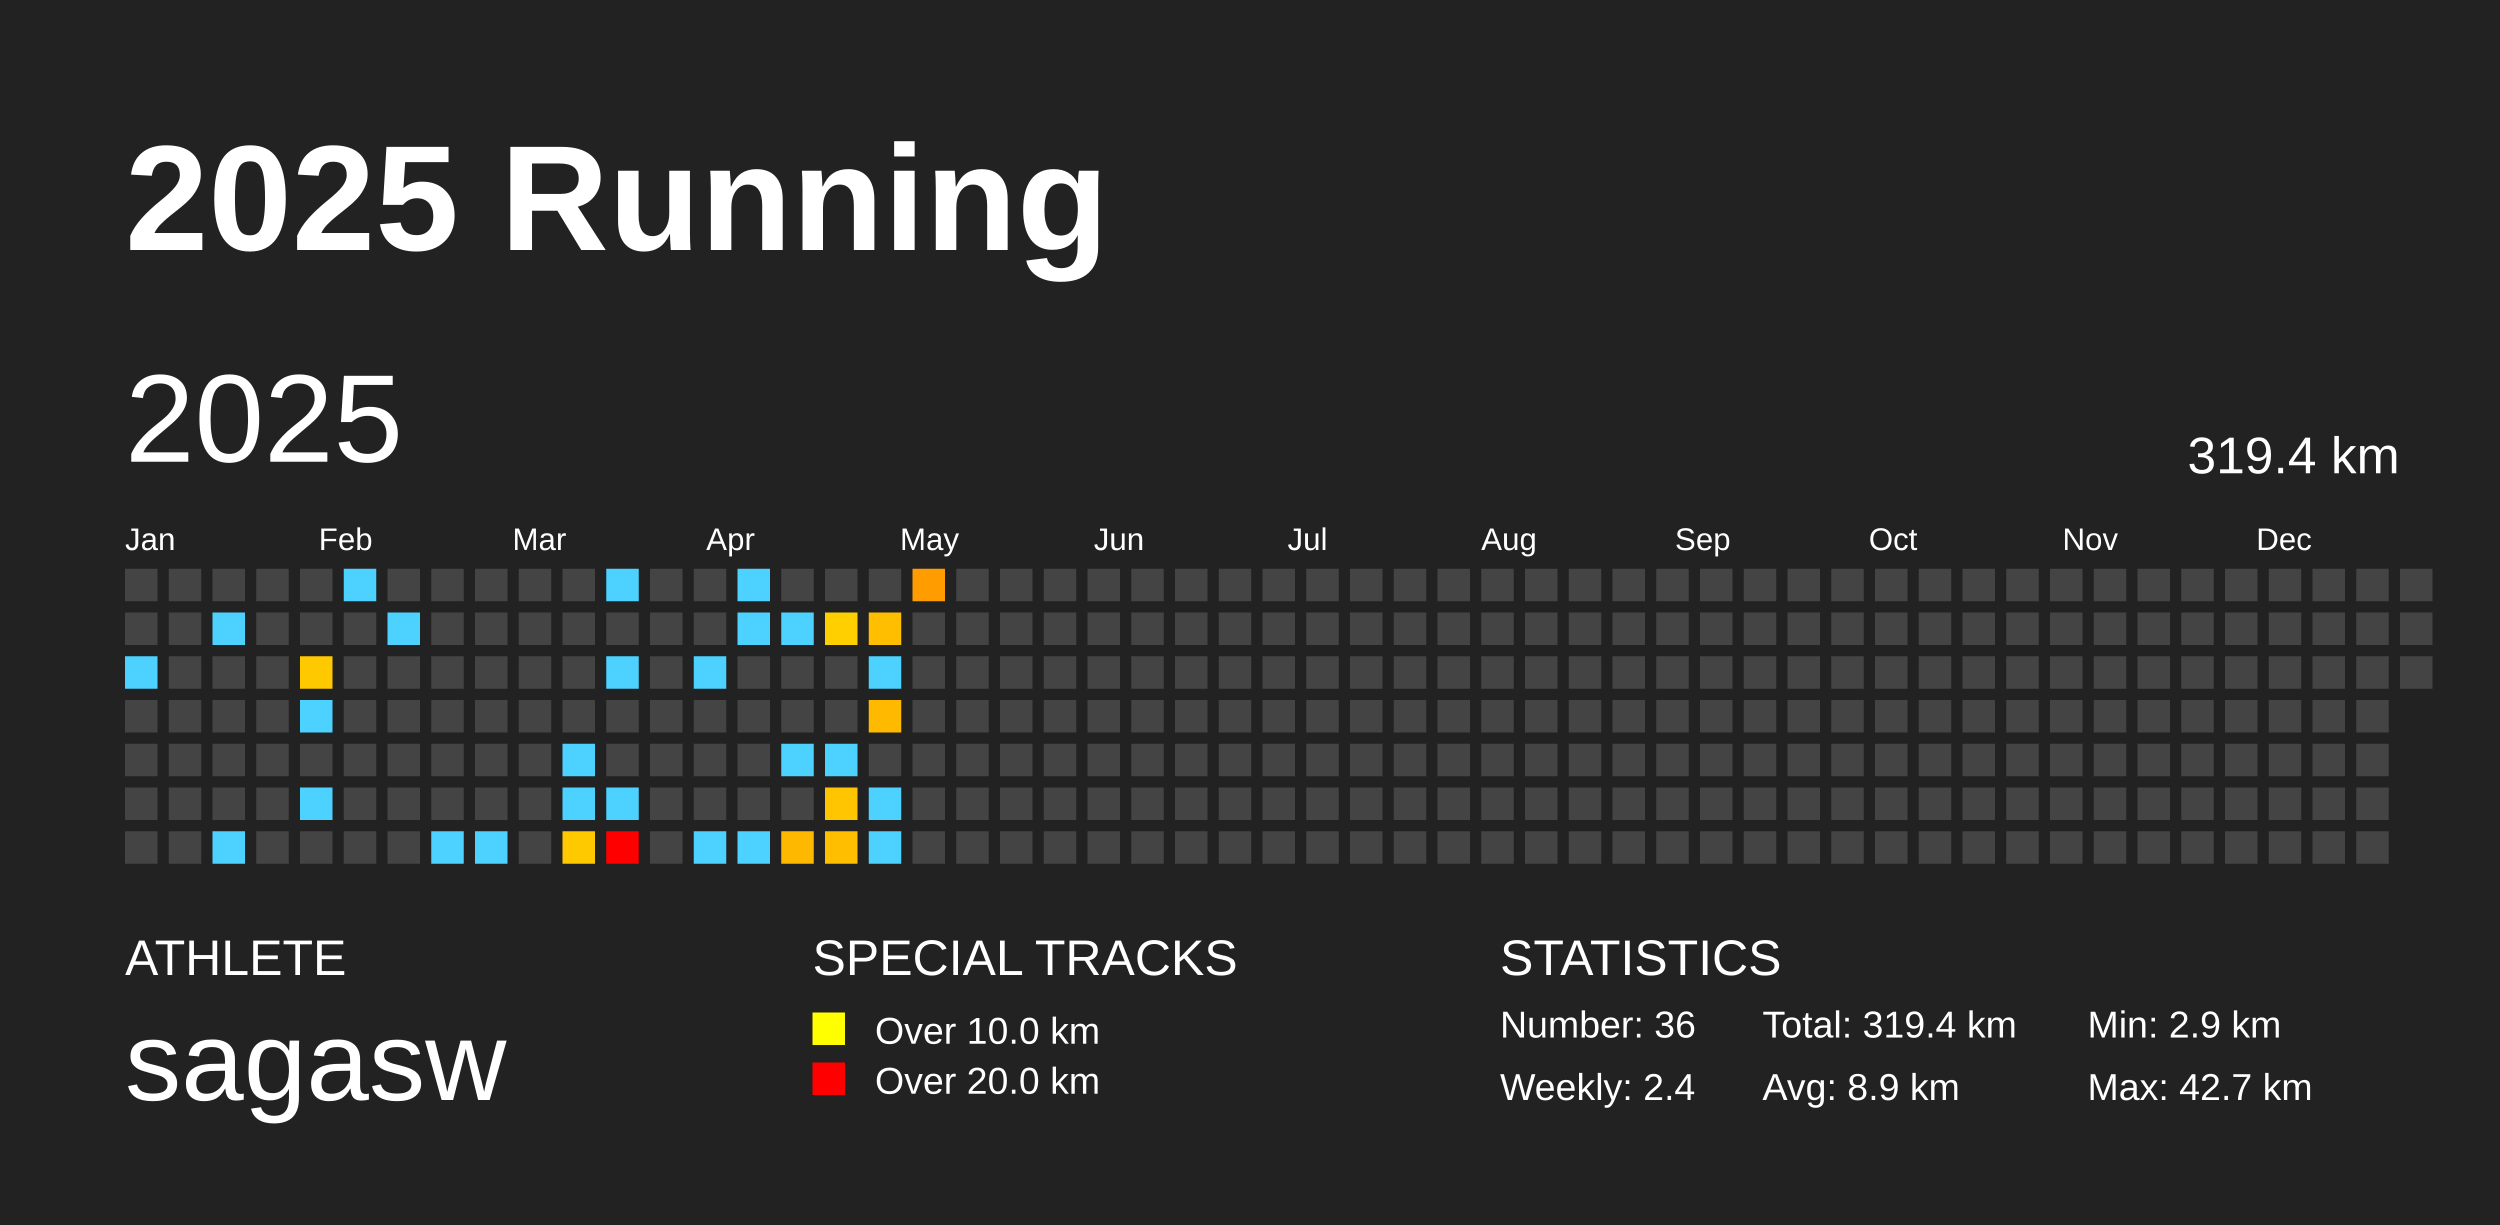
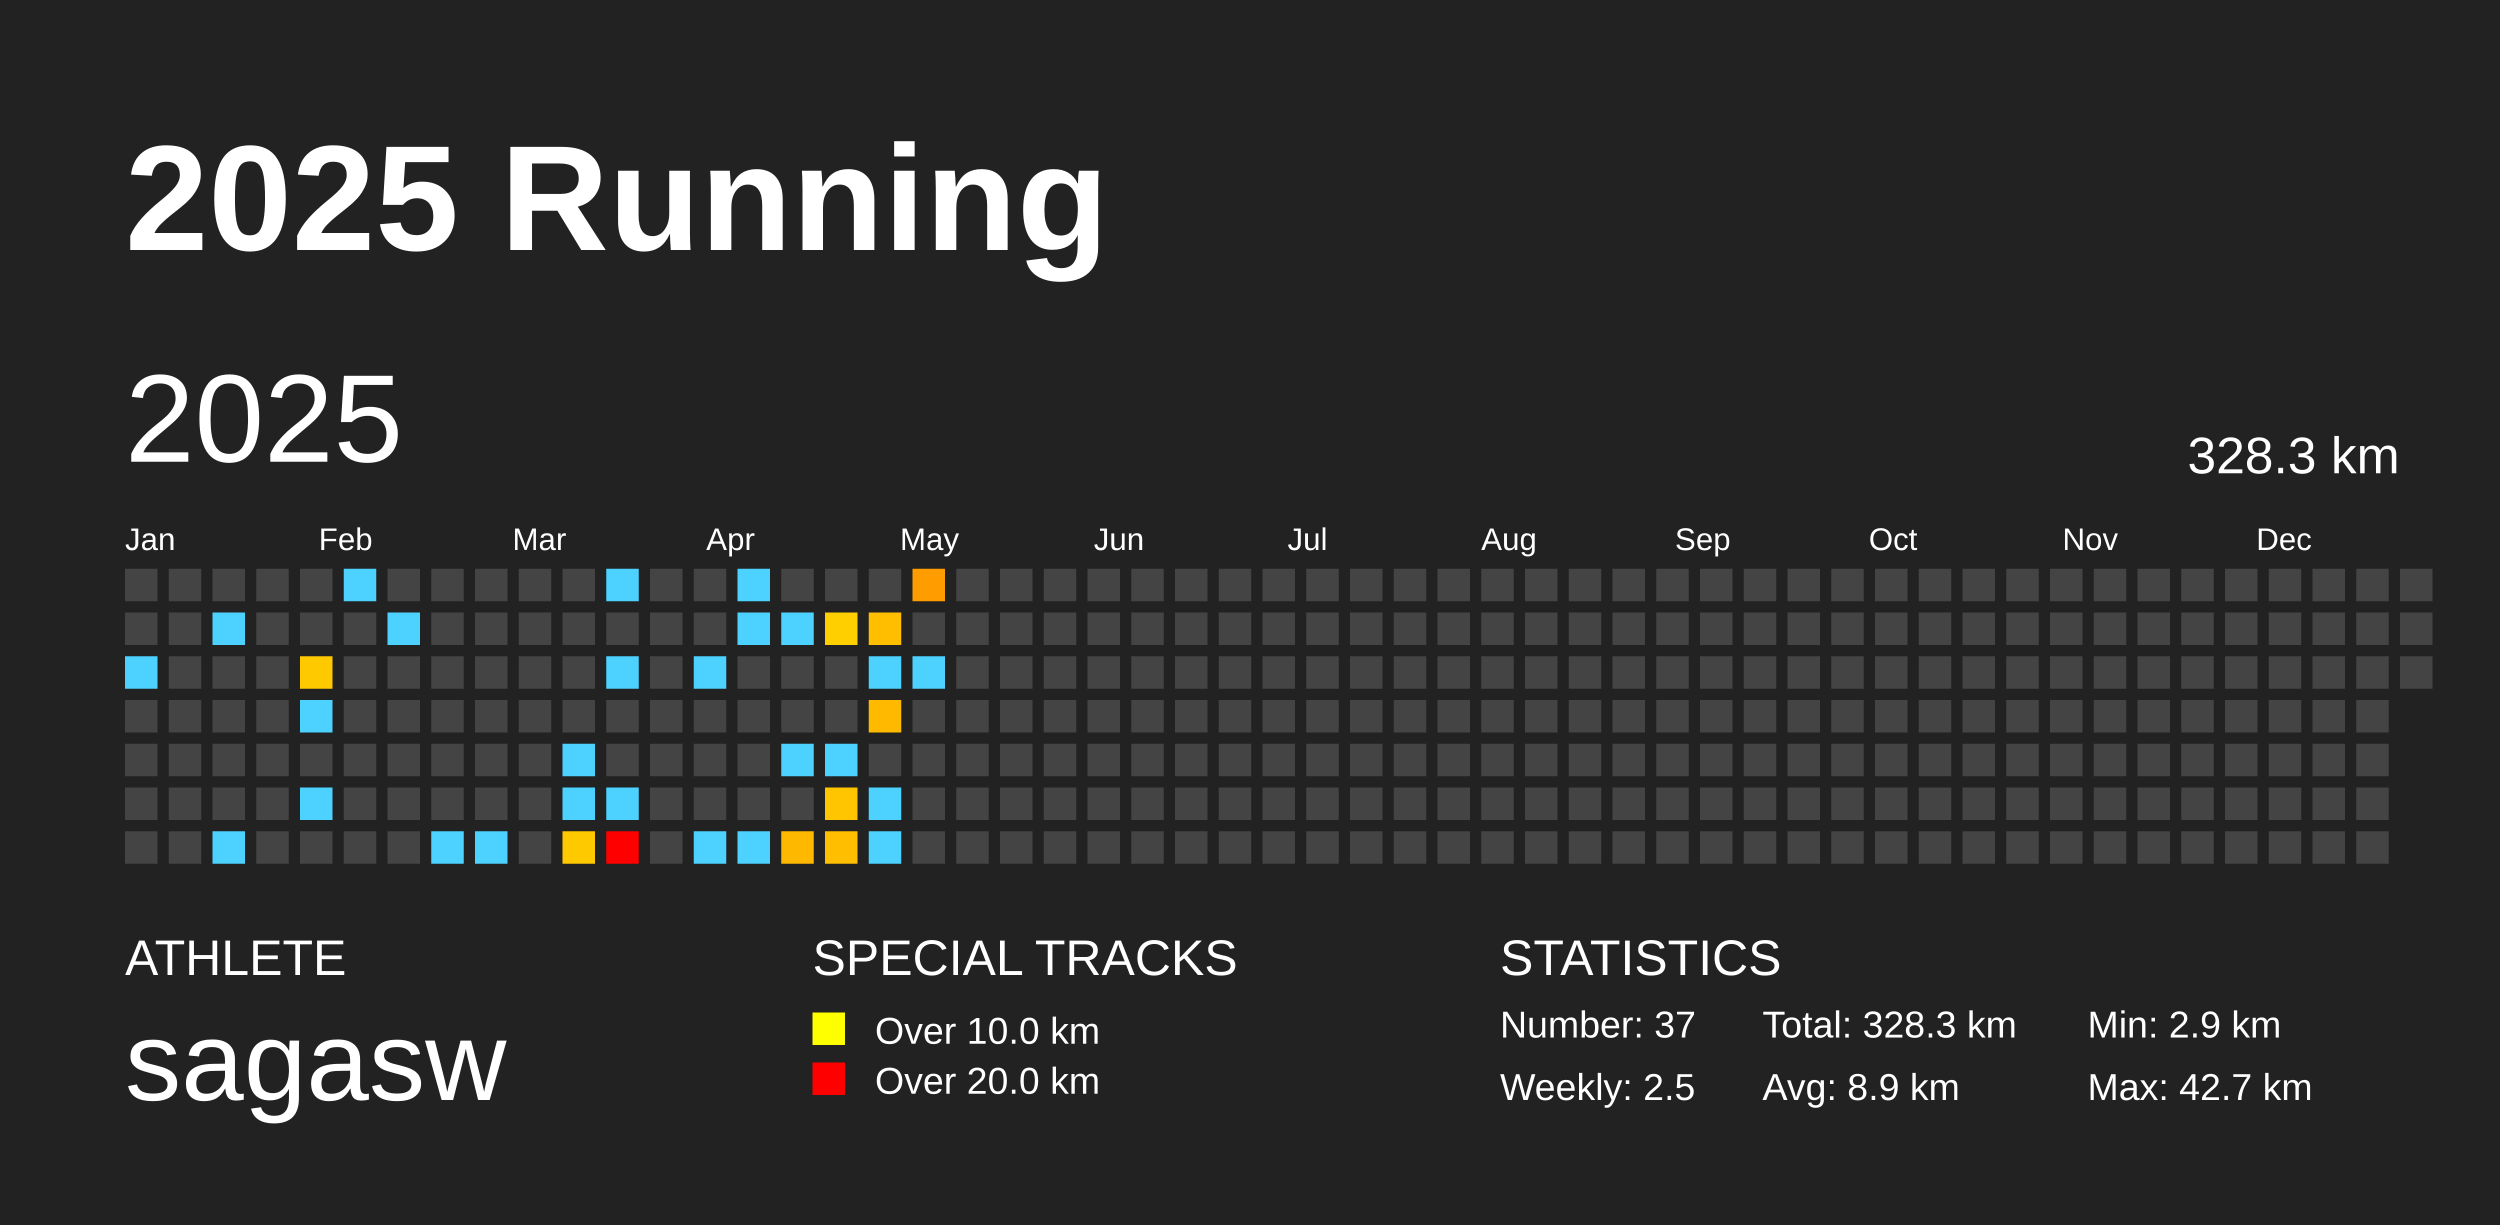
<svg xmlns="http://www.w3.org/2000/svg" baseProfile="full" height="98mm" version="1.1" viewBox="0,0,200,98" width="200mm">
  <defs />
  <rect fill="#222222" height="98" width="200" x="0" y="0" />
  <text fill="#FFFFFF" style="font-size:12px; font-family:Arial; font-weight:bold;" x="10" y="20">2025 Running</text>
  <text fill="#FFFFFF" style="font-size:4px; font-family:Arial" x="10" y="78">ATHLETE</text>
  <text fill="#FFFFFF" style="font-size:9px; font-family:Arial" x="10" y="88">sagasw</text>
  <text fill="#FFFFFF" style="font-size:4px; font-family:Arial" x="65" y="78">SPECIAL TRACKS</text>
  <rect fill="yellow" height="2.6" width="2.6" x="65" y="81" />
  <text fill="#FFFFFF" style="font-size:3px; font-family:Arial" x="70" y="83.5">Over 10.0 km</text>
  <rect fill="red" height="2.6" width="2.6" x="65" y="85" />
  <text fill="#FFFFFF" style="font-size:3px; font-family:Arial" x="70" y="87.5">Over 20.0 km</text>
  <text fill="#FFFFFF" style="font-size:4px; font-family:Arial" x="120" y="78">STATISTICS</text>
-   <text fill="#FFFFFF" style="font-size:3px; font-family:Arial" x="120" y="83">Number: 36</text>
-   <text fill="#FFFFFF" style="font-size:3px; font-family:Arial" x="120" y="88">Weekly: 2.4</text>
-   <text fill="#FFFFFF" style="font-size:3px; font-family:Arial" x="141" y="83">Total: 319.4 km</text>
+   <text fill="#FFFFFF" style="font-size:3px; font-family:Arial" x="120" y="83">Number: 37</text>
+   <text fill="#FFFFFF" style="font-size:3px; font-family:Arial" x="120" y="88">Weekly: 2.5</text>
+   <text fill="#FFFFFF" style="font-size:3px; font-family:Arial" x="141" y="83">Total: 328.3 km</text>
  <text fill="#FFFFFF" style="font-size:3px; font-family:Arial" x="141" y="88">Avg: 8.9 km</text>
  <text fill="#FFFFFF" style="font-size:3px; font-family:Arial" x="167" y="83">Min: 2.9 km</text>
  <text fill="#FFFFFF" style="font-size:3px; font-family:Arial" x="167" y="88">Max: 42.7 km</text>
  <text dominant-baseline="hanging" fill="#FFFFFF" style="font-size:10.0px; font-family:Arial;" x="10" y="30">2025</text>
-   <text dominant-baseline="hanging" fill="#FFFFFF" style="font-size:4.125px; font-family:Arial;" x="175" y="35">319.4 km</text>
+   <text dominant-baseline="hanging" fill="#FFFFFF" style="font-size:4.125px; font-family:Arial;" x="175" y="35">328.3 km</text>
  <text fill="#FFFFFF" style="font-size:2.5px; font-family:Arial" x="10.0" y="44">Jan</text>
  <text fill="#FFFFFF" style="font-size:2.5px; font-family:Arial" x="25.5" y="44">Feb</text>
  <text fill="#FFFFFF" style="font-size:2.5px; font-family:Arial" x="41.0" y="44">Mar</text>
  <text fill="#FFFFFF" style="font-size:2.5px; font-family:Arial" x="56.5" y="44">Apr</text>
  <text fill="#FFFFFF" style="font-size:2.5px; font-family:Arial" x="72.0" y="44">May</text>
  <text fill="#FFFFFF" style="font-size:2.5px; font-family:Arial" x="87.5" y="44">Jun</text>
  <text fill="#FFFFFF" style="font-size:2.5px; font-family:Arial" x="103.0" y="44">Jul</text>
  <text fill="#FFFFFF" style="font-size:2.5px; font-family:Arial" x="118.5" y="44">Aug</text>
  <text fill="#FFFFFF" style="font-size:2.5px; font-family:Arial" x="134.0" y="44">Sep</text>
  <text fill="#FFFFFF" style="font-size:2.5px; font-family:Arial" x="149.5" y="44">Oct</text>
  <text fill="#FFFFFF" style="font-size:2.5px; font-family:Arial" x="165.0" y="44">Nov</text>
  <text fill="#FFFFFF" style="font-size:2.5px; font-family:Arial" x="180.5" y="44">Dec</text>
  <rect fill="#444444" height="2.6" width="2.6" x="10.0" y="45.5" />
  <rect fill="#444444" height="2.6" width="2.6" x="10.0" y="49.0" />
  <rect fill="#4dd2ff" height="2.6" width="2.6" x="10.0" y="52.5" />
  <rect fill="#444444" height="2.6" width="2.6" x="10.0" y="56.0" />
  <rect fill="#444444" height="2.6" width="2.6" x="10.0" y="59.5" />
  <rect fill="#444444" height="2.6" width="2.6" x="10.0" y="63.0" />
  <rect fill="#444444" height="2.6" width="2.6" x="10.0" y="66.5" />
  <rect fill="#444444" height="2.6" width="2.6" x="13.5" y="45.5" />
  <rect fill="#444444" height="2.6" width="2.6" x="13.5" y="49.0" />
  <rect fill="#444444" height="2.6" width="2.6" x="13.5" y="52.5" />
  <rect fill="#444444" height="2.6" width="2.6" x="13.5" y="56.0" />
  <rect fill="#444444" height="2.6" width="2.6" x="13.5" y="59.5" />
  <rect fill="#444444" height="2.6" width="2.6" x="13.5" y="63.0" />
  <rect fill="#444444" height="2.6" width="2.6" x="13.5" y="66.5" />
  <rect fill="#444444" height="2.6" width="2.6" x="17.0" y="45.5" />
  <rect fill="#4dd2ff" height="2.6" width="2.6" x="17.0" y="49.0" />
  <rect fill="#444444" height="2.6" width="2.6" x="17.0" y="52.5" />
  <rect fill="#444444" height="2.6" width="2.6" x="17.0" y="56.0" />
  <rect fill="#444444" height="2.6" width="2.6" x="17.0" y="59.5" />
  <rect fill="#444444" height="2.6" width="2.6" x="17.0" y="63.0" />
  <rect fill="#4dd2ff" height="2.6" width="2.6" x="17.0" y="66.5" />
  <rect fill="#444444" height="2.6" width="2.6" x="20.5" y="45.5" />
  <rect fill="#444444" height="2.6" width="2.6" x="20.5" y="49.0" />
  <rect fill="#444444" height="2.6" width="2.6" x="20.5" y="52.5" />
  <rect fill="#444444" height="2.6" width="2.6" x="20.5" y="56.0" />
  <rect fill="#444444" height="2.6" width="2.6" x="20.5" y="59.5" />
  <rect fill="#444444" height="2.6" width="2.6" x="20.5" y="63.0" />
  <rect fill="#444444" height="2.6" width="2.6" x="20.5" y="66.5" />
  <rect fill="#444444" height="2.6" width="2.6" x="24.0" y="45.5" />
  <rect fill="#444444" height="2.6" width="2.6" x="24.0" y="49.0" />
  <rect fill="#ffc900" height="2.6" width="2.6" x="24.0" y="52.5" />
  <rect fill="#4dd2ff" height="2.6" width="2.6" x="24.0" y="56.0" />
  <rect fill="#444444" height="2.6" width="2.6" x="24.0" y="59.5" />
  <rect fill="#4dd2ff" height="2.6" width="2.6" x="24.0" y="63.0" />
  <rect fill="#444444" height="2.6" width="2.6" x="24.0" y="66.5" />
  <rect fill="#4dd2ff" height="2.6" width="2.6" x="27.5" y="45.5" />
  <rect fill="#444444" height="2.6" width="2.6" x="27.5" y="49.0" />
  <rect fill="#444444" height="2.6" width="2.6" x="27.5" y="52.5" />
  <rect fill="#444444" height="2.6" width="2.6" x="27.5" y="56.0" />
  <rect fill="#444444" height="2.6" width="2.6" x="27.5" y="59.5" />
  <rect fill="#444444" height="2.6" width="2.6" x="27.5" y="63.0" />
  <rect fill="#444444" height="2.6" width="2.6" x="27.5" y="66.5" />
  <rect fill="#444444" height="2.6" width="2.6" x="31.0" y="45.5" />
  <rect fill="#4dd2ff" height="2.6" width="2.6" x="31.0" y="49.0" />
  <rect fill="#444444" height="2.6" width="2.6" x="31.0" y="52.5" />
  <rect fill="#444444" height="2.6" width="2.6" x="31.0" y="56.0" />
  <rect fill="#444444" height="2.6" width="2.6" x="31.0" y="59.5" />
  <rect fill="#444444" height="2.6" width="2.6" x="31.0" y="63.0" />
  <rect fill="#444444" height="2.6" width="2.6" x="31.0" y="66.5" />
  <rect fill="#444444" height="2.6" width="2.6" x="34.5" y="45.5" />
  <rect fill="#444444" height="2.6" width="2.6" x="34.5" y="49.0" />
  <rect fill="#444444" height="2.6" width="2.6" x="34.5" y="52.5" />
  <rect fill="#444444" height="2.6" width="2.6" x="34.5" y="56.0" />
  <rect fill="#444444" height="2.6" width="2.6" x="34.5" y="59.5" />
  <rect fill="#444444" height="2.6" width="2.6" x="34.5" y="63.0" />
  <rect fill="#4dd2ff" height="2.6" width="2.6" x="34.5" y="66.5" />
  <rect fill="#444444" height="2.6" width="2.6" x="38.0" y="45.5" />
  <rect fill="#444444" height="2.6" width="2.6" x="38.0" y="49.0" />
  <rect fill="#444444" height="2.6" width="2.6" x="38.0" y="52.5" />
  <rect fill="#444444" height="2.6" width="2.6" x="38.0" y="56.0" />
  <rect fill="#444444" height="2.6" width="2.6" x="38.0" y="59.5" />
  <rect fill="#444444" height="2.6" width="2.6" x="38.0" y="63.0" />
  <rect fill="#4dd2ff" height="2.6" width="2.6" x="38.0" y="66.5" />
  <rect fill="#444444" height="2.6" width="2.6" x="41.5" y="45.5" />
  <rect fill="#444444" height="2.6" width="2.6" x="41.5" y="49.0" />
  <rect fill="#444444" height="2.6" width="2.6" x="41.5" y="52.5" />
  <rect fill="#444444" height="2.6" width="2.6" x="41.5" y="56.0" />
  <rect fill="#444444" height="2.6" width="2.6" x="41.5" y="59.5" />
  <rect fill="#444444" height="2.6" width="2.6" x="41.5" y="63.0" />
  <rect fill="#444444" height="2.6" width="2.6" x="41.5" y="66.5" />
  <rect fill="#444444" height="2.6" width="2.6" x="45.0" y="45.5" />
  <rect fill="#444444" height="2.6" width="2.6" x="45.0" y="49.0" />
  <rect fill="#444444" height="2.6" width="2.6" x="45.0" y="52.5" />
  <rect fill="#444444" height="2.6" width="2.6" x="45.0" y="56.0" />
  <rect fill="#4dd2ff" height="2.6" width="2.6" x="45.0" y="59.5" />
  <rect fill="#4dd2ff" height="2.6" width="2.6" x="45.0" y="63.0" />
  <rect fill="#ffc900" height="2.6" width="2.6" x="45.0" y="66.5" />
  <rect fill="#4dd2ff" height="2.6" width="2.6" x="48.5" y="45.5" />
  <rect fill="#444444" height="2.6" width="2.6" x="48.5" y="49.0" />
  <rect fill="#4dd2ff" height="2.6" width="2.6" x="48.5" y="52.5" />
  <rect fill="#444444" height="2.6" width="2.6" x="48.5" y="56.0" />
  <rect fill="#444444" height="2.6" width="2.6" x="48.5" y="59.5" />
  <rect fill="#4dd2ff" height="2.6" width="2.6" x="48.5" y="63.0" />
  <rect fill="red" height="2.6" width="2.6" x="48.5" y="66.5" />
  <rect fill="#444444" height="2.6" width="2.6" x="52.0" y="45.5" />
  <rect fill="#444444" height="2.6" width="2.6" x="52.0" y="49.0" />
  <rect fill="#444444" height="2.6" width="2.6" x="52.0" y="52.5" />
  <rect fill="#444444" height="2.6" width="2.6" x="52.0" y="56.0" />
  <rect fill="#444444" height="2.6" width="2.6" x="52.0" y="59.5" />
  <rect fill="#444444" height="2.6" width="2.6" x="52.0" y="63.0" />
  <rect fill="#444444" height="2.6" width="2.6" x="52.0" y="66.5" />
  <rect fill="#444444" height="2.6" width="2.6" x="55.5" y="45.5" />
  <rect fill="#444444" height="2.6" width="2.6" x="55.5" y="49.0" />
  <rect fill="#4dd2ff" height="2.6" width="2.6" x="55.5" y="52.5" />
  <rect fill="#444444" height="2.6" width="2.6" x="55.5" y="56.0" />
  <rect fill="#444444" height="2.6" width="2.6" x="55.5" y="59.5" />
  <rect fill="#444444" height="2.6" width="2.6" x="55.5" y="63.0" />
  <rect fill="#4dd2ff" height="2.6" width="2.6" x="55.5" y="66.5" />
  <rect fill="#4dd2ff" height="2.6" width="2.6" x="59.0" y="45.5" />
  <rect fill="#4dd2ff" height="2.6" width="2.6" x="59.0" y="49.0" />
  <rect fill="#444444" height="2.6" width="2.6" x="59.0" y="52.5" />
  <rect fill="#444444" height="2.6" width="2.6" x="59.0" y="56.0" />
  <rect fill="#444444" height="2.6" width="2.6" x="59.0" y="59.5" />
  <rect fill="#444444" height="2.6" width="2.6" x="59.0" y="63.0" />
  <rect fill="#4dd2ff" height="2.6" width="2.6" x="59.0" y="66.5" />
  <rect fill="#444444" height="2.6" width="2.6" x="62.5" y="45.5" />
  <rect fill="#4dd2ff" height="2.6" width="2.6" x="62.5" y="49.0" />
  <rect fill="#444444" height="2.6" width="2.6" x="62.5" y="52.5" />
  <rect fill="#444444" height="2.6" width="2.6" x="62.5" y="56.0" />
  <rect fill="#4dd2ff" height="2.6" width="2.6" x="62.5" y="59.5" />
  <rect fill="#444444" height="2.6" width="2.6" x="62.5" y="63.0" />
  <rect fill="#ffb800" height="2.6" width="2.6" x="62.5" y="66.5" />
  <rect fill="#444444" height="2.6" width="2.6" x="66.0" y="45.5" />
  <rect fill="#ffcf00" height="2.6" width="2.6" x="66.0" y="49.0" />
  <rect fill="#444444" height="2.6" width="2.6" x="66.0" y="52.5" />
  <rect fill="#444444" height="2.6" width="2.6" x="66.0" y="56.0" />
  <rect fill="#4dd2ff" height="2.6" width="2.6" x="66.0" y="59.5" />
  <rect fill="#ffc500" height="2.6" width="2.6" x="66.0" y="63.0" />
  <rect fill="#ffbe00" height="2.6" width="2.6" x="66.0" y="66.5" />
  <rect fill="#444444" height="2.6" width="2.6" x="69.5" y="45.5" />
  <rect fill="#ffbe00" height="2.6" width="2.6" x="69.5" y="49.0" />
  <rect fill="#4dd2ff" height="2.6" width="2.6" x="69.5" y="52.5" />
  <rect fill="#ffba00" height="2.6" width="2.6" x="69.5" y="56.0" />
  <rect fill="#444444" height="2.6" width="2.6" x="69.5" y="59.5" />
  <rect fill="#4dd2ff" height="2.6" width="2.6" x="69.5" y="63.0" />
  <rect fill="#4dd2ff" height="2.6" width="2.6" x="69.5" y="66.5" />
  <rect fill="#ff9c00" height="2.6" width="2.6" x="73.0" y="45.5" />
  <rect fill="#444444" height="2.6" width="2.6" x="73.0" y="49.0" />
-   <rect fill="#444444" height="2.6" width="2.6" x="73.0" y="52.5" />
+   <rect fill="#4dd2ff" height="2.6" width="2.6" x="73.0" y="52.5" />
  <rect fill="#444444" height="2.6" width="2.6" x="73.0" y="56.0" />
  <rect fill="#444444" height="2.6" width="2.6" x="73.0" y="59.5" />
  <rect fill="#444444" height="2.6" width="2.6" x="73.0" y="63.0" />
  <rect fill="#444444" height="2.6" width="2.6" x="73.0" y="66.5" />
  <rect fill="#444444" height="2.6" width="2.6" x="76.5" y="45.5" />
  <rect fill="#444444" height="2.6" width="2.6" x="76.5" y="49.0" />
  <rect fill="#444444" height="2.6" width="2.6" x="76.5" y="52.5" />
  <rect fill="#444444" height="2.6" width="2.6" x="76.5" y="56.0" />
  <rect fill="#444444" height="2.6" width="2.6" x="76.5" y="59.5" />
  <rect fill="#444444" height="2.6" width="2.6" x="76.5" y="63.0" />
  <rect fill="#444444" height="2.6" width="2.6" x="76.5" y="66.5" />
  <rect fill="#444444" height="2.6" width="2.6" x="80.0" y="45.5" />
  <rect fill="#444444" height="2.6" width="2.6" x="80.0" y="49.0" />
  <rect fill="#444444" height="2.6" width="2.6" x="80.0" y="52.5" />
  <rect fill="#444444" height="2.6" width="2.6" x="80.0" y="56.0" />
  <rect fill="#444444" height="2.6" width="2.6" x="80.0" y="59.5" />
  <rect fill="#444444" height="2.6" width="2.6" x="80.0" y="63.0" />
  <rect fill="#444444" height="2.6" width="2.6" x="80.0" y="66.5" />
  <rect fill="#444444" height="2.6" width="2.6" x="83.5" y="45.5" />
  <rect fill="#444444" height="2.6" width="2.6" x="83.5" y="49.0" />
  <rect fill="#444444" height="2.6" width="2.6" x="83.5" y="52.5" />
  <rect fill="#444444" height="2.6" width="2.6" x="83.5" y="56.0" />
  <rect fill="#444444" height="2.6" width="2.6" x="83.5" y="59.5" />
  <rect fill="#444444" height="2.6" width="2.6" x="83.5" y="63.0" />
  <rect fill="#444444" height="2.6" width="2.6" x="83.5" y="66.5" />
  <rect fill="#444444" height="2.6" width="2.6" x="87.0" y="45.5" />
  <rect fill="#444444" height="2.6" width="2.6" x="87.0" y="49.0" />
  <rect fill="#444444" height="2.6" width="2.6" x="87.0" y="52.5" />
  <rect fill="#444444" height="2.6" width="2.6" x="87.0" y="56.0" />
  <rect fill="#444444" height="2.6" width="2.6" x="87.0" y="59.5" />
  <rect fill="#444444" height="2.6" width="2.6" x="87.0" y="63.0" />
  <rect fill="#444444" height="2.6" width="2.6" x="87.0" y="66.5" />
  <rect fill="#444444" height="2.6" width="2.6" x="90.5" y="45.5" />
  <rect fill="#444444" height="2.6" width="2.6" x="90.5" y="49.0" />
  <rect fill="#444444" height="2.6" width="2.6" x="90.5" y="52.5" />
  <rect fill="#444444" height="2.6" width="2.6" x="90.5" y="56.0" />
  <rect fill="#444444" height="2.6" width="2.6" x="90.5" y="59.5" />
  <rect fill="#444444" height="2.6" width="2.6" x="90.5" y="63.0" />
  <rect fill="#444444" height="2.6" width="2.6" x="90.5" y="66.5" />
  <rect fill="#444444" height="2.6" width="2.6" x="94.0" y="45.5" />
  <rect fill="#444444" height="2.6" width="2.6" x="94.0" y="49.0" />
  <rect fill="#444444" height="2.6" width="2.6" x="94.0" y="52.5" />
  <rect fill="#444444" height="2.6" width="2.6" x="94.0" y="56.0" />
  <rect fill="#444444" height="2.6" width="2.6" x="94.0" y="59.5" />
  <rect fill="#444444" height="2.6" width="2.6" x="94.0" y="63.0" />
  <rect fill="#444444" height="2.6" width="2.6" x="94.0" y="66.5" />
  <rect fill="#444444" height="2.6" width="2.6" x="97.5" y="45.5" />
  <rect fill="#444444" height="2.6" width="2.6" x="97.5" y="49.0" />
  <rect fill="#444444" height="2.6" width="2.6" x="97.5" y="52.5" />
  <rect fill="#444444" height="2.6" width="2.6" x="97.5" y="56.0" />
  <rect fill="#444444" height="2.6" width="2.6" x="97.5" y="59.5" />
  <rect fill="#444444" height="2.6" width="2.6" x="97.5" y="63.0" />
  <rect fill="#444444" height="2.6" width="2.6" x="97.5" y="66.5" />
  <rect fill="#444444" height="2.6" width="2.6" x="101.0" y="45.5" />
  <rect fill="#444444" height="2.6" width="2.6" x="101.0" y="49.0" />
  <rect fill="#444444" height="2.6" width="2.6" x="101.0" y="52.5" />
  <rect fill="#444444" height="2.6" width="2.6" x="101.0" y="56.0" />
  <rect fill="#444444" height="2.6" width="2.6" x="101.0" y="59.5" />
  <rect fill="#444444" height="2.6" width="2.6" x="101.0" y="63.0" />
  <rect fill="#444444" height="2.6" width="2.6" x="101.0" y="66.5" />
  <rect fill="#444444" height="2.6" width="2.6" x="104.5" y="45.5" />
  <rect fill="#444444" height="2.6" width="2.6" x="104.5" y="49.0" />
  <rect fill="#444444" height="2.6" width="2.6" x="104.5" y="52.5" />
  <rect fill="#444444" height="2.6" width="2.6" x="104.5" y="56.0" />
  <rect fill="#444444" height="2.6" width="2.6" x="104.5" y="59.5" />
  <rect fill="#444444" height="2.6" width="2.6" x="104.5" y="63.0" />
  <rect fill="#444444" height="2.6" width="2.6" x="104.5" y="66.5" />
  <rect fill="#444444" height="2.6" width="2.6" x="108.0" y="45.5" />
  <rect fill="#444444" height="2.6" width="2.6" x="108.0" y="49.0" />
  <rect fill="#444444" height="2.6" width="2.6" x="108.0" y="52.5" />
  <rect fill="#444444" height="2.6" width="2.6" x="108.0" y="56.0" />
  <rect fill="#444444" height="2.6" width="2.6" x="108.0" y="59.5" />
  <rect fill="#444444" height="2.6" width="2.6" x="108.0" y="63.0" />
  <rect fill="#444444" height="2.6" width="2.6" x="108.0" y="66.5" />
  <rect fill="#444444" height="2.6" width="2.6" x="111.5" y="45.5" />
  <rect fill="#444444" height="2.6" width="2.6" x="111.5" y="49.0" />
  <rect fill="#444444" height="2.6" width="2.6" x="111.5" y="52.5" />
  <rect fill="#444444" height="2.6" width="2.6" x="111.5" y="56.0" />
  <rect fill="#444444" height="2.6" width="2.6" x="111.5" y="59.5" />
  <rect fill="#444444" height="2.6" width="2.6" x="111.5" y="63.0" />
  <rect fill="#444444" height="2.6" width="2.6" x="111.5" y="66.5" />
  <rect fill="#444444" height="2.6" width="2.6" x="115.0" y="45.5" />
  <rect fill="#444444" height="2.6" width="2.6" x="115.0" y="49.0" />
  <rect fill="#444444" height="2.6" width="2.6" x="115.0" y="52.5" />
  <rect fill="#444444" height="2.6" width="2.6" x="115.0" y="56.0" />
  <rect fill="#444444" height="2.6" width="2.6" x="115.0" y="59.5" />
  <rect fill="#444444" height="2.6" width="2.6" x="115.0" y="63.0" />
  <rect fill="#444444" height="2.6" width="2.6" x="115.0" y="66.5" />
  <rect fill="#444444" height="2.6" width="2.6" x="118.5" y="45.5" />
  <rect fill="#444444" height="2.6" width="2.6" x="118.5" y="49.0" />
  <rect fill="#444444" height="2.6" width="2.6" x="118.5" y="52.5" />
  <rect fill="#444444" height="2.6" width="2.6" x="118.5" y="56.0" />
  <rect fill="#444444" height="2.6" width="2.6" x="118.5" y="59.5" />
  <rect fill="#444444" height="2.6" width="2.6" x="118.5" y="63.0" />
  <rect fill="#444444" height="2.6" width="2.6" x="118.5" y="66.5" />
  <rect fill="#444444" height="2.6" width="2.6" x="122.0" y="45.5" />
  <rect fill="#444444" height="2.6" width="2.6" x="122.0" y="49.0" />
  <rect fill="#444444" height="2.6" width="2.6" x="122.0" y="52.5" />
  <rect fill="#444444" height="2.6" width="2.6" x="122.0" y="56.0" />
  <rect fill="#444444" height="2.6" width="2.6" x="122.0" y="59.5" />
  <rect fill="#444444" height="2.6" width="2.6" x="122.0" y="63.0" />
  <rect fill="#444444" height="2.6" width="2.6" x="122.0" y="66.5" />
  <rect fill="#444444" height="2.6" width="2.6" x="125.5" y="45.5" />
  <rect fill="#444444" height="2.6" width="2.6" x="125.5" y="49.0" />
  <rect fill="#444444" height="2.6" width="2.6" x="125.5" y="52.5" />
  <rect fill="#444444" height="2.6" width="2.6" x="125.5" y="56.0" />
  <rect fill="#444444" height="2.6" width="2.6" x="125.5" y="59.5" />
  <rect fill="#444444" height="2.6" width="2.6" x="125.5" y="63.0" />
  <rect fill="#444444" height="2.6" width="2.6" x="125.5" y="66.5" />
  <rect fill="#444444" height="2.6" width="2.6" x="129.0" y="45.5" />
  <rect fill="#444444" height="2.6" width="2.6" x="129.0" y="49.0" />
  <rect fill="#444444" height="2.6" width="2.6" x="129.0" y="52.5" />
  <rect fill="#444444" height="2.6" width="2.6" x="129.0" y="56.0" />
  <rect fill="#444444" height="2.6" width="2.6" x="129.0" y="59.5" />
  <rect fill="#444444" height="2.6" width="2.6" x="129.0" y="63.0" />
  <rect fill="#444444" height="2.6" width="2.6" x="129.0" y="66.5" />
  <rect fill="#444444" height="2.6" width="2.6" x="132.5" y="45.5" />
  <rect fill="#444444" height="2.6" width="2.6" x="132.5" y="49.0" />
  <rect fill="#444444" height="2.6" width="2.6" x="132.5" y="52.5" />
  <rect fill="#444444" height="2.6" width="2.6" x="132.5" y="56.0" />
  <rect fill="#444444" height="2.6" width="2.6" x="132.5" y="59.5" />
  <rect fill="#444444" height="2.6" width="2.6" x="132.5" y="63.0" />
  <rect fill="#444444" height="2.6" width="2.6" x="132.5" y="66.5" />
  <rect fill="#444444" height="2.6" width="2.6" x="136.0" y="45.5" />
  <rect fill="#444444" height="2.6" width="2.6" x="136.0" y="49.0" />
  <rect fill="#444444" height="2.6" width="2.6" x="136.0" y="52.5" />
  <rect fill="#444444" height="2.6" width="2.6" x="136.0" y="56.0" />
  <rect fill="#444444" height="2.6" width="2.6" x="136.0" y="59.5" />
  <rect fill="#444444" height="2.6" width="2.6" x="136.0" y="63.0" />
  <rect fill="#444444" height="2.6" width="2.6" x="136.0" y="66.5" />
  <rect fill="#444444" height="2.6" width="2.6" x="139.5" y="45.5" />
  <rect fill="#444444" height="2.6" width="2.6" x="139.5" y="49.0" />
  <rect fill="#444444" height="2.6" width="2.6" x="139.5" y="52.5" />
  <rect fill="#444444" height="2.6" width="2.6" x="139.5" y="56.0" />
  <rect fill="#444444" height="2.6" width="2.6" x="139.5" y="59.5" />
  <rect fill="#444444" height="2.6" width="2.6" x="139.5" y="63.0" />
  <rect fill="#444444" height="2.6" width="2.6" x="139.5" y="66.5" />
  <rect fill="#444444" height="2.6" width="2.6" x="143.0" y="45.5" />
  <rect fill="#444444" height="2.6" width="2.6" x="143.0" y="49.0" />
  <rect fill="#444444" height="2.6" width="2.6" x="143.0" y="52.5" />
  <rect fill="#444444" height="2.6" width="2.6" x="143.0" y="56.0" />
  <rect fill="#444444" height="2.6" width="2.6" x="143.0" y="59.5" />
  <rect fill="#444444" height="2.6" width="2.6" x="143.0" y="63.0" />
  <rect fill="#444444" height="2.6" width="2.6" x="143.0" y="66.5" />
  <rect fill="#444444" height="2.6" width="2.6" x="146.5" y="45.5" />
  <rect fill="#444444" height="2.6" width="2.6" x="146.5" y="49.0" />
  <rect fill="#444444" height="2.6" width="2.6" x="146.5" y="52.5" />
  <rect fill="#444444" height="2.6" width="2.6" x="146.5" y="56.0" />
  <rect fill="#444444" height="2.6" width="2.6" x="146.5" y="59.5" />
  <rect fill="#444444" height="2.6" width="2.6" x="146.5" y="63.0" />
  <rect fill="#444444" height="2.6" width="2.6" x="146.5" y="66.5" />
  <rect fill="#444444" height="2.6" width="2.6" x="150.0" y="45.5" />
  <rect fill="#444444" height="2.6" width="2.6" x="150.0" y="49.0" />
  <rect fill="#444444" height="2.6" width="2.6" x="150.0" y="52.5" />
  <rect fill="#444444" height="2.6" width="2.6" x="150.0" y="56.0" />
  <rect fill="#444444" height="2.6" width="2.6" x="150.0" y="59.5" />
  <rect fill="#444444" height="2.6" width="2.6" x="150.0" y="63.0" />
  <rect fill="#444444" height="2.6" width="2.6" x="150.0" y="66.5" />
  <rect fill="#444444" height="2.6" width="2.6" x="153.5" y="45.5" />
  <rect fill="#444444" height="2.6" width="2.6" x="153.5" y="49.0" />
  <rect fill="#444444" height="2.6" width="2.6" x="153.5" y="52.5" />
  <rect fill="#444444" height="2.6" width="2.6" x="153.5" y="56.0" />
  <rect fill="#444444" height="2.6" width="2.6" x="153.5" y="59.5" />
  <rect fill="#444444" height="2.6" width="2.6" x="153.5" y="63.0" />
  <rect fill="#444444" height="2.6" width="2.6" x="153.5" y="66.5" />
  <rect fill="#444444" height="2.6" width="2.6" x="157.0" y="45.5" />
  <rect fill="#444444" height="2.6" width="2.6" x="157.0" y="49.0" />
  <rect fill="#444444" height="2.6" width="2.6" x="157.0" y="52.5" />
  <rect fill="#444444" height="2.6" width="2.6" x="157.0" y="56.0" />
  <rect fill="#444444" height="2.6" width="2.6" x="157.0" y="59.5" />
  <rect fill="#444444" height="2.6" width="2.6" x="157.0" y="63.0" />
  <rect fill="#444444" height="2.6" width="2.6" x="157.0" y="66.5" />
  <rect fill="#444444" height="2.6" width="2.6" x="160.5" y="45.5" />
  <rect fill="#444444" height="2.6" width="2.6" x="160.5" y="49.0" />
  <rect fill="#444444" height="2.6" width="2.6" x="160.5" y="52.5" />
  <rect fill="#444444" height="2.6" width="2.6" x="160.5" y="56.0" />
  <rect fill="#444444" height="2.6" width="2.6" x="160.5" y="59.5" />
  <rect fill="#444444" height="2.6" width="2.6" x="160.5" y="63.0" />
  <rect fill="#444444" height="2.6" width="2.6" x="160.5" y="66.5" />
  <rect fill="#444444" height="2.6" width="2.6" x="164.0" y="45.5" />
  <rect fill="#444444" height="2.6" width="2.6" x="164.0" y="49.0" />
  <rect fill="#444444" height="2.6" width="2.6" x="164.0" y="52.5" />
  <rect fill="#444444" height="2.6" width="2.6" x="164.0" y="56.0" />
  <rect fill="#444444" height="2.6" width="2.6" x="164.0" y="59.5" />
  <rect fill="#444444" height="2.6" width="2.6" x="164.0" y="63.0" />
  <rect fill="#444444" height="2.6" width="2.6" x="164.0" y="66.5" />
  <rect fill="#444444" height="2.6" width="2.6" x="167.5" y="45.5" />
  <rect fill="#444444" height="2.6" width="2.6" x="167.5" y="49.0" />
  <rect fill="#444444" height="2.6" width="2.6" x="167.5" y="52.5" />
  <rect fill="#444444" height="2.6" width="2.6" x="167.5" y="56.0" />
  <rect fill="#444444" height="2.6" width="2.6" x="167.5" y="59.5" />
  <rect fill="#444444" height="2.6" width="2.6" x="167.5" y="63.0" />
  <rect fill="#444444" height="2.6" width="2.6" x="167.5" y="66.5" />
  <rect fill="#444444" height="2.6" width="2.6" x="171.0" y="45.5" />
  <rect fill="#444444" height="2.6" width="2.6" x="171.0" y="49.0" />
  <rect fill="#444444" height="2.6" width="2.6" x="171.0" y="52.5" />
  <rect fill="#444444" height="2.6" width="2.6" x="171.0" y="56.0" />
  <rect fill="#444444" height="2.6" width="2.6" x="171.0" y="59.5" />
  <rect fill="#444444" height="2.6" width="2.6" x="171.0" y="63.0" />
  <rect fill="#444444" height="2.6" width="2.6" x="171.0" y="66.5" />
  <rect fill="#444444" height="2.6" width="2.6" x="174.5" y="45.5" />
  <rect fill="#444444" height="2.6" width="2.6" x="174.5" y="49.0" />
  <rect fill="#444444" height="2.6" width="2.6" x="174.5" y="52.5" />
  <rect fill="#444444" height="2.6" width="2.6" x="174.5" y="56.0" />
  <rect fill="#444444" height="2.6" width="2.6" x="174.5" y="59.5" />
  <rect fill="#444444" height="2.6" width="2.6" x="174.5" y="63.0" />
  <rect fill="#444444" height="2.6" width="2.6" x="174.5" y="66.5" />
  <rect fill="#444444" height="2.6" width="2.6" x="178.0" y="45.5" />
  <rect fill="#444444" height="2.6" width="2.6" x="178.0" y="49.0" />
  <rect fill="#444444" height="2.6" width="2.6" x="178.0" y="52.5" />
  <rect fill="#444444" height="2.6" width="2.6" x="178.0" y="56.0" />
  <rect fill="#444444" height="2.6" width="2.6" x="178.0" y="59.5" />
  <rect fill="#444444" height="2.6" width="2.6" x="178.0" y="63.0" />
  <rect fill="#444444" height="2.6" width="2.6" x="178.0" y="66.5" />
  <rect fill="#444444" height="2.6" width="2.6" x="181.5" y="45.5" />
  <rect fill="#444444" height="2.6" width="2.6" x="181.5" y="49.0" />
  <rect fill="#444444" height="2.6" width="2.6" x="181.5" y="52.5" />
  <rect fill="#444444" height="2.6" width="2.6" x="181.5" y="56.0" />
  <rect fill="#444444" height="2.6" width="2.6" x="181.5" y="59.5" />
  <rect fill="#444444" height="2.6" width="2.6" x="181.5" y="63.0" />
  <rect fill="#444444" height="2.6" width="2.6" x="181.5" y="66.5" />
  <rect fill="#444444" height="2.6" width="2.6" x="185.0" y="45.5" />
  <rect fill="#444444" height="2.6" width="2.6" x="185.0" y="49.0" />
  <rect fill="#444444" height="2.6" width="2.6" x="185.0" y="52.5" />
  <rect fill="#444444" height="2.6" width="2.6" x="185.0" y="56.0" />
  <rect fill="#444444" height="2.6" width="2.6" x="185.0" y="59.5" />
  <rect fill="#444444" height="2.6" width="2.6" x="185.0" y="63.0" />
  <rect fill="#444444" height="2.6" width="2.6" x="185.0" y="66.5" />
  <rect fill="#444444" height="2.6" width="2.6" x="188.5" y="45.5" />
  <rect fill="#444444" height="2.6" width="2.6" x="188.5" y="49.0" />
  <rect fill="#444444" height="2.6" width="2.6" x="188.5" y="52.5" />
  <rect fill="#444444" height="2.6" width="2.6" x="188.5" y="56.0" />
  <rect fill="#444444" height="2.6" width="2.6" x="188.5" y="59.5" />
  <rect fill="#444444" height="2.6" width="2.6" x="188.5" y="63.0" />
  <rect fill="#444444" height="2.6" width="2.6" x="188.5" y="66.5" />
  <rect fill="#444444" height="2.6" width="2.6" x="192.0" y="45.5" />
  <rect fill="#444444" height="2.6" width="2.6" x="192.0" y="49.0" />
  <rect fill="#444444" height="2.6" width="2.6" x="192.0" y="52.5" />
</svg>
